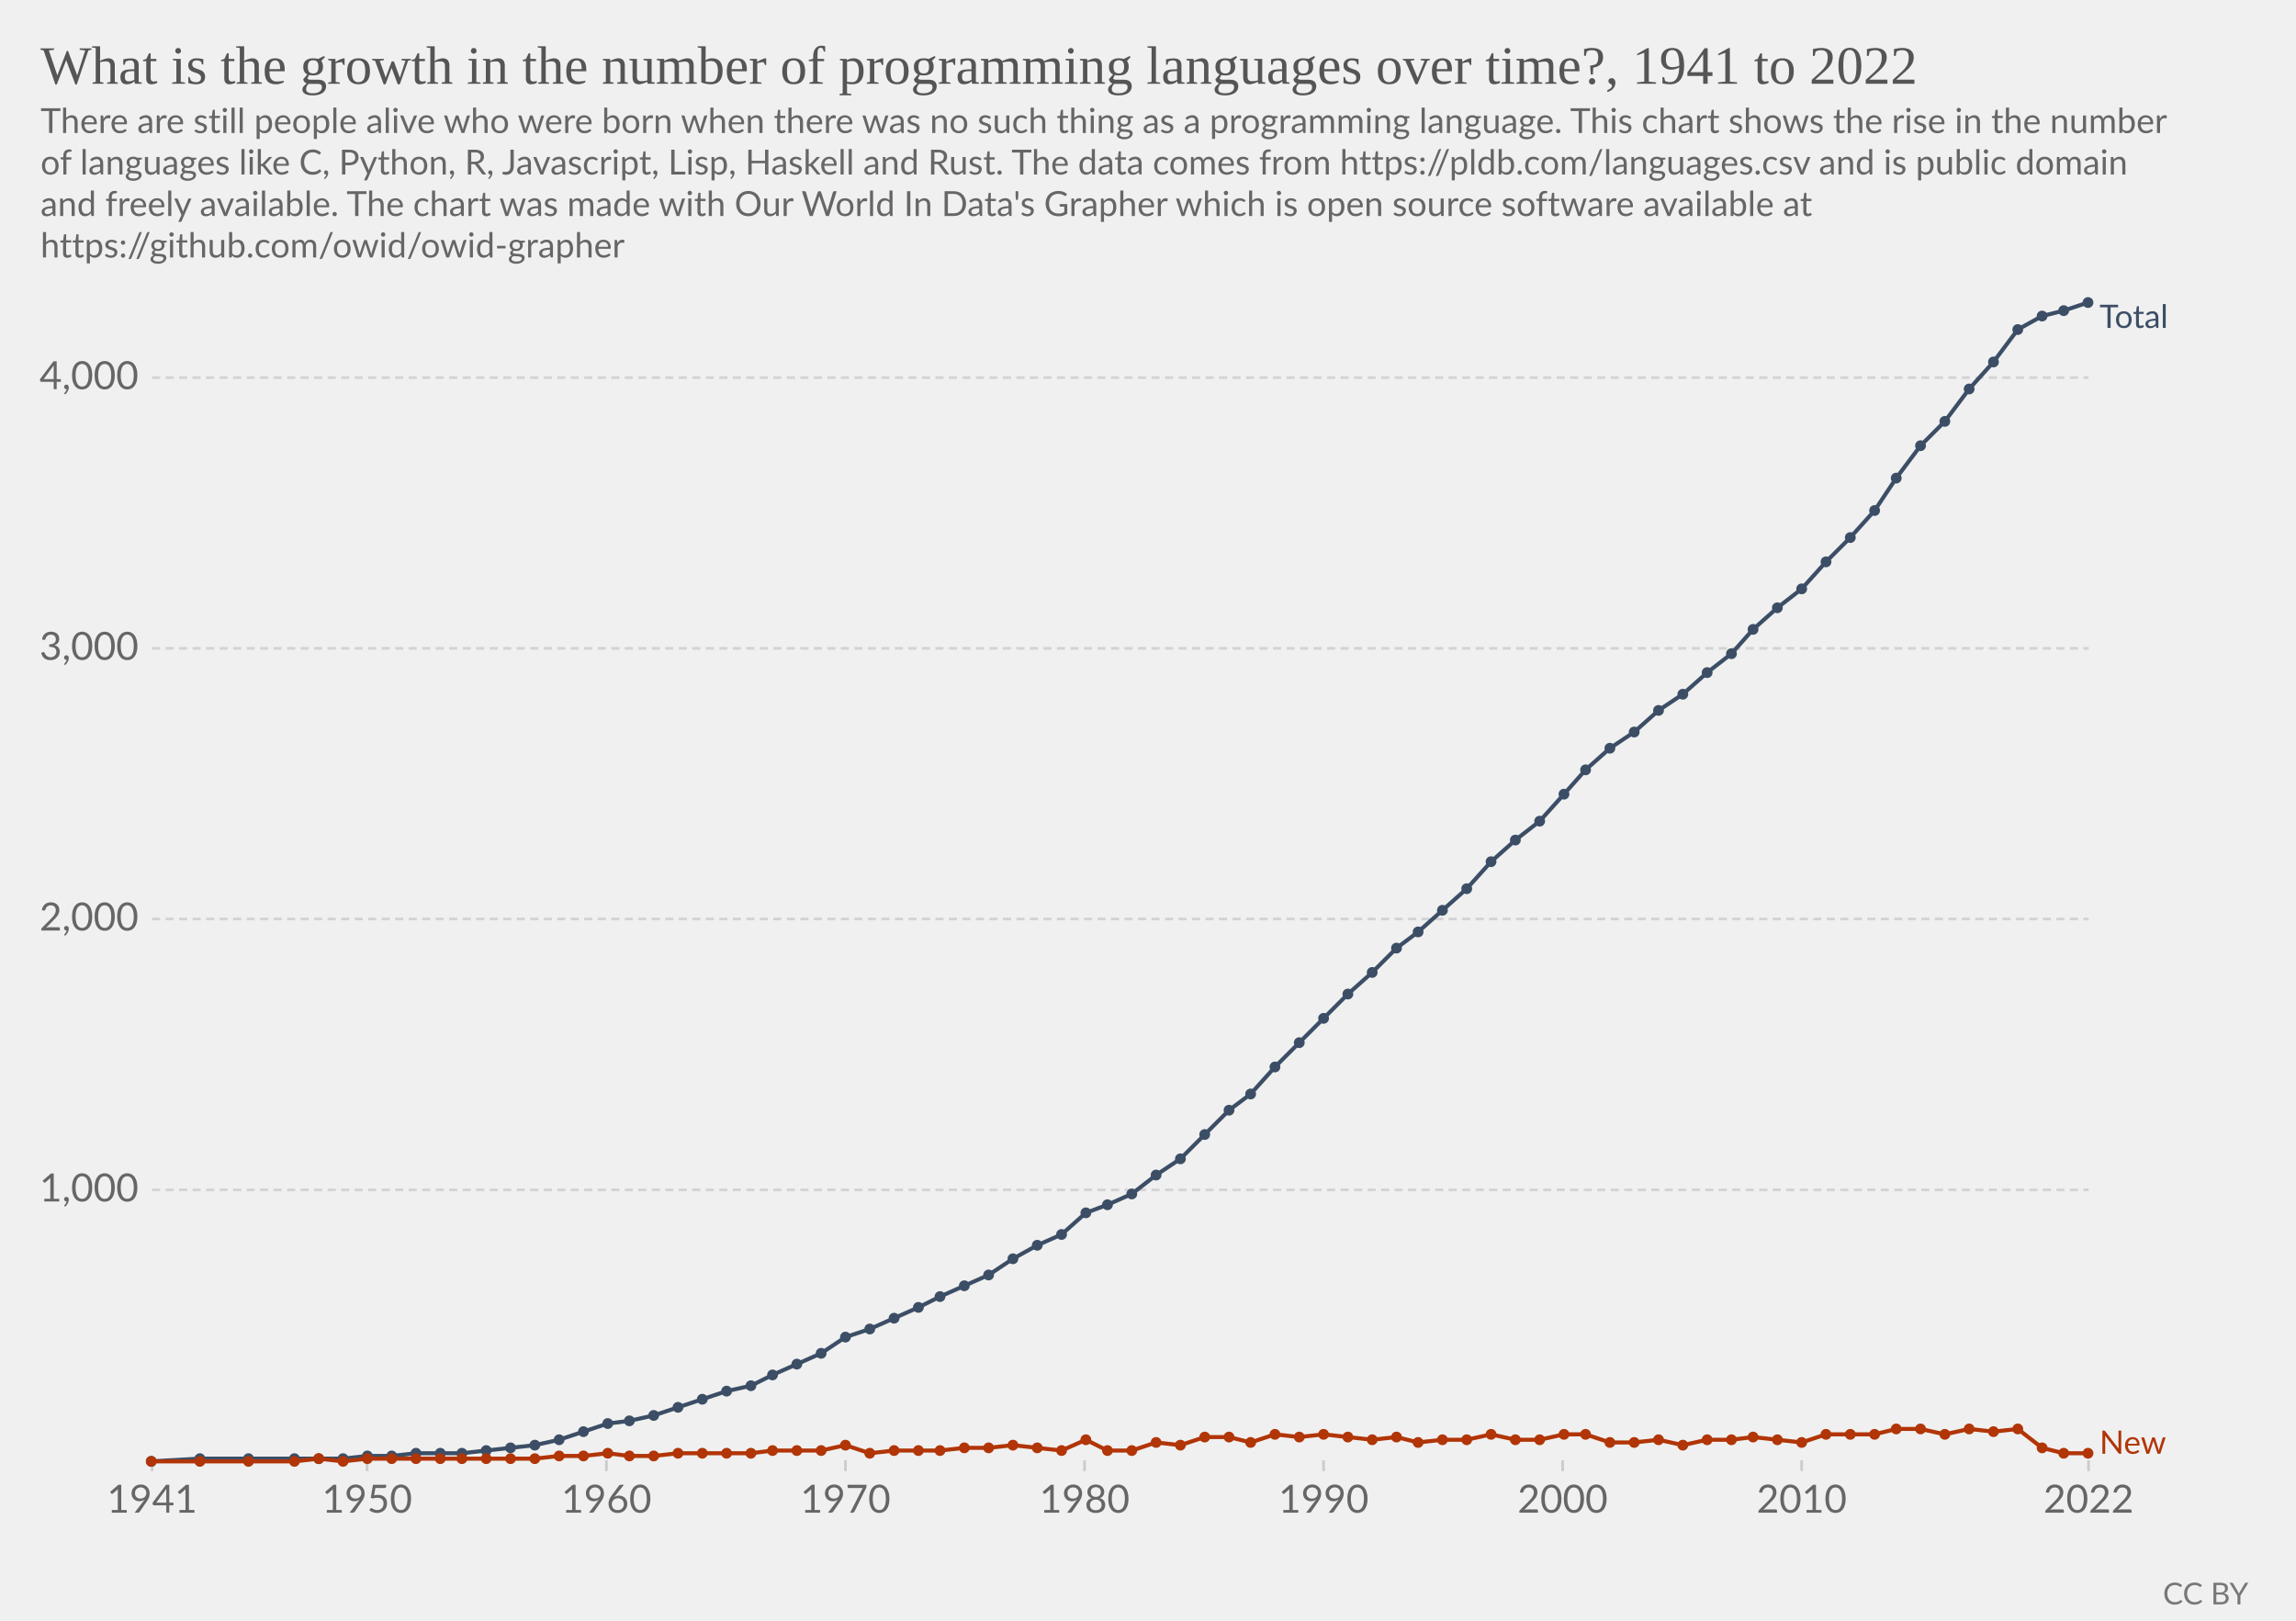
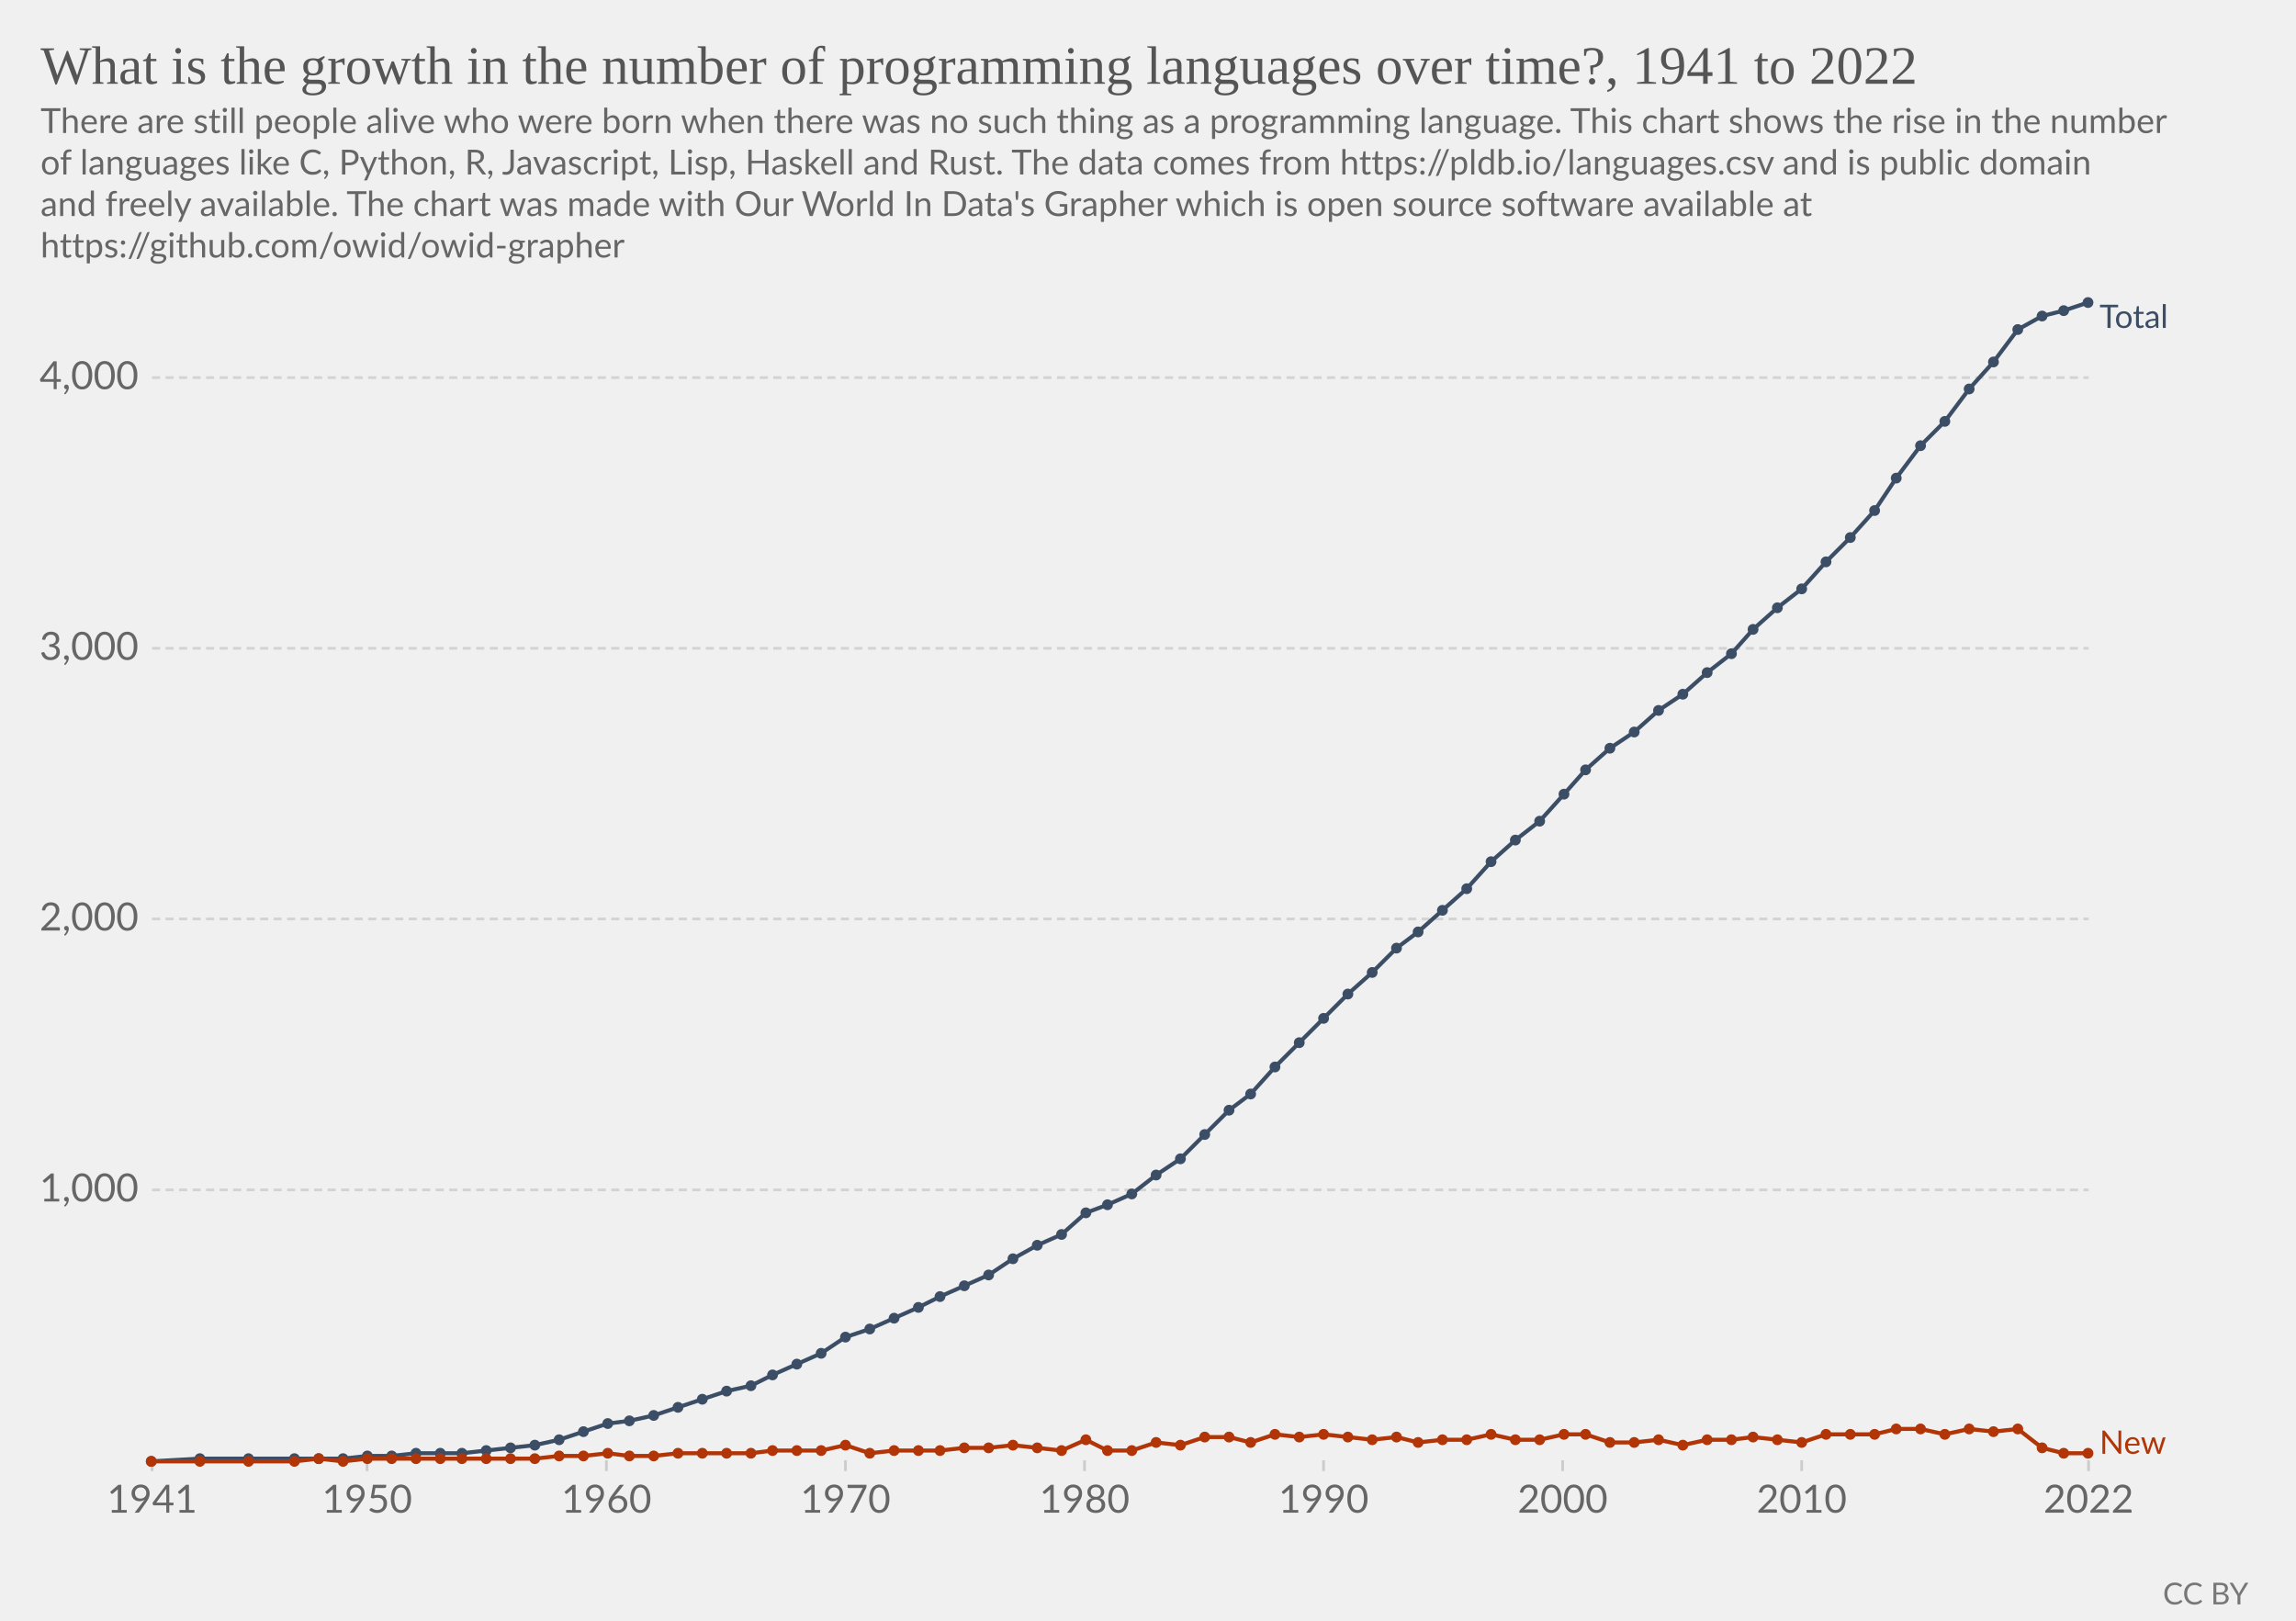
<svg xmlns="http://www.w3.org/2000/svg" version="1.1" style="font-family:Lato, 'Helvetica Neue', Helvetica, Arial, sans-serif;font-size:16px;background-color:white;text-rendering:optimizeLegibility;-webkit-font-smoothing:antialiased" width="850" height="600" viewBox="0 0 850 600">
  <g class="HeaderView">
    <a href="http://localhost:3030/explorers/new?patch=selection~World~New~Total" style="font-family:&quot;Playfair Display&quot;, Georgia, &quot;Times New Roman&quot;, serif" target="_blank" rel="noopener">
      <text font-size="20.00" x="15.0" y="31.0" fill="#555">
        <tspan x="15" y="31">What is the growth in the number of programming languages over time?, 1941 to 2022</tspan>
      </text>
    </a>
    <text font-size="12.80" x="15.0" y="49.2" fill="#666">
      <tspan x="15" y="49.24">There are still people alive who were born when there was no such thing as a programming language. This chart shows the rise in the number</tspan>
-       <tspan x="15" y="64.6">of languages like C, Python, R, Javascript, Lisp, Haskell and Rust. The data comes from https://pldb.com/languages.csv and is public domain</tspan>
+       <tspan x="15" y="64.6">of languages like C, Python, R, Javascript, Lisp, Haskell and Rust. The data comes from https://pldb.io/languages.csv and is public domain</tspan>
      <tspan x="15" y="79.96">and freely available. The chart was made with Our World In Data's Grapher which is open source software available at</tspan>
      <tspan x="15" y="95.32">https://github.com/owid/owid-grapher</tspan>
    </text>
  </g>
  <g class="LineChart">
    <defs>
      <clipPath id="boundsClip-13)">
        <rect x="46.288" y="93.8" width="830" height="896.4" />
      </clipPath>
    </defs>
    <g class="DualAxisView">
      <g class="HorizontalAxis">
        <line x1="56.3" y1="540.6" x2="56.3" y2="544.6" stroke="#ccc" />
        <line x1="135.9" y1="540.6" x2="135.9" y2="544.6" stroke="#ccc" />
        <line x1="224.5" y1="540.6" x2="224.5" y2="544.6" stroke="#ccc" />
        <line x1="313" y1="540.6" x2="313" y2="544.6" stroke="#ccc" />
        <line x1="401.5" y1="540.6" x2="401.5" y2="544.6" stroke="#ccc" />
        <line x1="490" y1="540.6" x2="490" y2="544.6" stroke="#ccc" />
        <line x1="578.5" y1="540.6" x2="578.5" y2="544.6" stroke="#ccc" />
        <line x1="667" y1="540.6" x2="667" y2="544.6" stroke="#ccc" />
        <line x1="773.2" y1="540.6" x2="773.2" y2="544.6" stroke="#ccc" />
        <text x="56.3" y="560" fill="#666" text-anchor="middle" font-size="14.4">1941</text>
        <text x="135.9" y="560" fill="#666" text-anchor="middle" font-size="14.4">1950</text>
        <text x="224.5" y="560" fill="#666" text-anchor="middle" font-size="14.4">1960</text>
        <text x="313" y="560" fill="#666" text-anchor="middle" font-size="14.4">1970</text>
        <text x="401.5" y="560" fill="#666" text-anchor="middle" font-size="14.4">1980</text>
        <text x="490" y="560" fill="#666" text-anchor="middle" font-size="14.4">1990</text>
        <text x="578.5" y="560" fill="#666" text-anchor="middle" font-size="14.4">2000</text>
        <text x="667" y="560" fill="#666" text-anchor="middle" font-size="14.4">2010</text>
        <text x="773.2" y="560" fill="#666" text-anchor="middle" font-size="14.4">2022</text>
      </g>
      <g class="VerticalAxis">
        <text x="51.29" y="440.5" fill="#666" dominant-baseline="middle" text-anchor="end" font-size="14.4">1,000</text>
        <text x="51.29" y="340.2" fill="#666" dominant-baseline="middle" text-anchor="end" font-size="14.4">2,000</text>
        <text x="51.29" y="240" fill="#666" dominant-baseline="middle" text-anchor="end" font-size="14.4">3,000</text>
        <text x="51.29" y="139.8" fill="#666" dominant-baseline="middle" text-anchor="end" font-size="14.4">4,000</text>
      </g>
      <g class="AxisGridLines horizontalLines">
        <line x1="56.29" y1="440.5" x2="773.24" y2="440.5" stroke="#d3d3d3" stroke-dasharray="3,2" />
        <line x1="56.29" y1="340.2" x2="773.24" y2="340.2" stroke="#d3d3d3" stroke-dasharray="3,2" />
        <line x1="56.29" y1="240" x2="773.24" y2="240" stroke="#d3d3d3" stroke-dasharray="3,2" />
        <line x1="56.29" y1="139.8" x2="773.24" y2="139.8" stroke="#d3d3d3" stroke-dasharray="3,2" />
      </g>
    </g>
    <g clip-path="url(#boundsClip-13))">
      <g class="LineLabels" style="cursor:default">
        <g class="legendMark">
          <rect x="773.24" y="111.8" width="61.76" height="12" fill="#fff" opacity="0" />
          <text font-size="12.00" x="777.2" y="121.4" fill="#3C4E66">
            <tspan x="777.24" y="121.4">Total</tspan>
          </text>
        </g>
        <g class="legendMark">
          <rect x="773.24" y="528.6" width="59" height="12" fill="#fff" opacity="0" />
          <text font-size="12.00" x="777.2" y="538.2" fill="#B13507">
            <tspan x="777.24" y="538.2">New</tspan>
          </text>
        </g>
      </g>
      <g class="Lines">
        <rect x="56" y="112" width="717" height="429" fill="rgba(255,255,255,0)" opacity="0" />
        <g>
          <path stroke-linecap="round" stroke="#ddd" d="M56 541L74 540L92 540L109 540L118 540L127 540L136 539L145 539L154 538L163 538L171 538L180 537L189 536L198 535L207 533L216 530L225 527L233 526L242 524L251 521L260 518L269 515L278 513L286 509L295 505L304 501L313 495L322 492L331 488L340 484L348 480L357 476L366 472L375 466L384 461L393 457L402 449L410 446L419 442L428 435L437 429L446 420L455 411L463 405L472 395L481 386L490 377L499 368L508 360L517 351L525 345L534 337L543 329L552 319L561 311L570 304L579 294L587 285L596 277L605 271L614 263L623 257L632 249L641 242L649 233L658 225L667 218L676 208L685 199L694 189L702 177L711 165L720 156L729 144L738 134L747 122L756 117L764 115L773 112" fill="none" stroke-width="1" />
        </g>
        <g>
          <path stroke-linecap="round" stroke="#ddd" d="M56 541L74 541L92 541L109 541L118 540L127 541L136 540L145 540L154 540L163 540L171 540L180 540L189 540L198 540L207 539L216 539L225 538L233 539L242 539L251 538L260 538L269 538L278 538L286 537L295 537L304 537L313 535L322 538L331 537L340 537L348 537L357 536L366 536L375 535L384 536L393 537L402 533L410 537L419 537L428 534L437 535L446 532L455 532L463 534L472 531L481 532L490 531L499 532L508 533L517 532L525 534L534 533L543 533L552 531L561 533L570 533L579 531L587 531L596 534L605 534L614 533L623 535L632 533L641 533L649 532L658 533L667 534L676 531L685 531L694 531L702 529L711 529L720 531L729 529L738 530L747 529L756 536L764 538L773 538" fill="none" stroke-width="1" />
        </g>
        <g>
          <path stroke="#3C4E66" stroke-linecap="round" d="M56 541L74 540L92 540L109 540L118 540L127 540L136 539L145 539L154 538L163 538L171 538L180 537L189 536L198 535L207 533L216 530L225 527L233 526L242 524L251 521L260 518L269 515L278 513L286 509L295 505L304 501L313 495L322 492L331 488L340 484L348 480L357 476L366 472L375 466L384 461L393 457L402 449L410 446L419 442L428 435L437 429L446 420L455 411L463 405L472 395L481 386L490 377L499 368L508 360L517 351L525 345L534 337L543 329L552 319L561 311L570 304L579 294L587 285L596 277L605 271L614 263L623 257L632 249L641 242L649 233L658 225L667 218L676 208L685 199L694 189L702 177L711 165L720 156L729 144L738 134L747 122L756 117L764 115L773 112" fill="none" stroke-width="1.5" />
          <g fill="#3C4E66">
            <circle cx="56" cy="541" r="2" />
            <circle cx="74" cy="540" r="2" />
            <circle cx="92" cy="540" r="2" />
            <circle cx="109" cy="540" r="2" />
            <circle cx="118" cy="540" r="2" />
            <circle cx="127" cy="540" r="2" />
            <circle cx="136" cy="539" r="2" />
            <circle cx="145" cy="539" r="2" />
            <circle cx="154" cy="538" r="2" />
            <circle cx="163" cy="538" r="2" />
            <circle cx="171" cy="538" r="2" />
            <circle cx="180" cy="537" r="2" />
            <circle cx="189" cy="536" r="2" />
            <circle cx="198" cy="535" r="2" />
            <circle cx="207" cy="533" r="2" />
            <circle cx="216" cy="530" r="2" />
            <circle cx="225" cy="527" r="2" />
            <circle cx="233" cy="526" r="2" />
            <circle cx="242" cy="524" r="2" />
            <circle cx="251" cy="521" r="2" />
            <circle cx="260" cy="518" r="2" />
            <circle cx="269" cy="515" r="2" />
            <circle cx="278" cy="513" r="2" />
            <circle cx="286" cy="509" r="2" />
            <circle cx="295" cy="505" r="2" />
            <circle cx="304" cy="501" r="2" />
            <circle cx="313" cy="495" r="2" />
            <circle cx="322" cy="492" r="2" />
            <circle cx="331" cy="488" r="2" />
            <circle cx="340" cy="484" r="2" />
            <circle cx="348" cy="480" r="2" />
            <circle cx="357" cy="476" r="2" />
            <circle cx="366" cy="472" r="2" />
            <circle cx="375" cy="466" r="2" />
            <circle cx="384" cy="461" r="2" />
            <circle cx="393" cy="457" r="2" />
            <circle cx="402" cy="449" r="2" />
            <circle cx="410" cy="446" r="2" />
            <circle cx="419" cy="442" r="2" />
            <circle cx="428" cy="435" r="2" />
            <circle cx="437" cy="429" r="2" />
            <circle cx="446" cy="420" r="2" />
            <circle cx="455" cy="411" r="2" />
            <circle cx="463" cy="405" r="2" />
            <circle cx="472" cy="395" r="2" />
            <circle cx="481" cy="386" r="2" />
            <circle cx="490" cy="377" r="2" />
            <circle cx="499" cy="368" r="2" />
            <circle cx="508" cy="360" r="2" />
            <circle cx="517" cy="351" r="2" />
            <circle cx="525" cy="345" r="2" />
            <circle cx="534" cy="337" r="2" />
            <circle cx="543" cy="329" r="2" />
            <circle cx="552" cy="319" r="2" />
            <circle cx="561" cy="311" r="2" />
            <circle cx="570" cy="304" r="2" />
            <circle cx="579" cy="294" r="2" />
            <circle cx="587" cy="285" r="2" />
            <circle cx="596" cy="277" r="2" />
            <circle cx="605" cy="271" r="2" />
            <circle cx="614" cy="263" r="2" />
            <circle cx="623" cy="257" r="2" />
            <circle cx="632" cy="249" r="2" />
            <circle cx="641" cy="242" r="2" />
            <circle cx="649" cy="233" r="2" />
            <circle cx="658" cy="225" r="2" />
            <circle cx="667" cy="218" r="2" />
            <circle cx="676" cy="208" r="2" />
            <circle cx="685" cy="199" r="2" />
            <circle cx="694" cy="189" r="2" />
            <circle cx="702" cy="177" r="2" />
            <circle cx="711" cy="165" r="2" />
            <circle cx="720" cy="156" r="2" />
            <circle cx="729" cy="144" r="2" />
            <circle cx="738" cy="134" r="2" />
            <circle cx="747" cy="122" r="2" />
            <circle cx="756" cy="117" r="2" />
            <circle cx="764" cy="115" r="2" />
            <circle cx="773" cy="112" r="2" />
          </g>
        </g>
        <g>
          <path stroke="#B13507" stroke-linecap="round" d="M56 541L74 541L92 541L109 541L118 540L127 541L136 540L145 540L154 540L163 540L171 540L180 540L189 540L198 540L207 539L216 539L225 538L233 539L242 539L251 538L260 538L269 538L278 538L286 537L295 537L304 537L313 535L322 538L331 537L340 537L348 537L357 536L366 536L375 535L384 536L393 537L402 533L410 537L419 537L428 534L437 535L446 532L455 532L463 534L472 531L481 532L490 531L499 532L508 533L517 532L525 534L534 533L543 533L552 531L561 533L570 533L579 531L587 531L596 534L605 534L614 533L623 535L632 533L641 533L649 532L658 533L667 534L676 531L685 531L694 531L702 529L711 529L720 531L729 529L738 530L747 529L756 536L764 538L773 538" fill="none" stroke-width="1.5" />
          <g fill="#B13507">
            <circle cx="56" cy="541" r="2" />
            <circle cx="74" cy="541" r="2" />
            <circle cx="92" cy="541" r="2" />
            <circle cx="109" cy="541" r="2" />
            <circle cx="118" cy="540" r="2" />
            <circle cx="127" cy="541" r="2" />
            <circle cx="136" cy="540" r="2" />
            <circle cx="145" cy="540" r="2" />
            <circle cx="154" cy="540" r="2" />
            <circle cx="163" cy="540" r="2" />
            <circle cx="171" cy="540" r="2" />
            <circle cx="180" cy="540" r="2" />
            <circle cx="189" cy="540" r="2" />
            <circle cx="198" cy="540" r="2" />
            <circle cx="207" cy="539" r="2" />
            <circle cx="216" cy="539" r="2" />
            <circle cx="225" cy="538" r="2" />
            <circle cx="233" cy="539" r="2" />
            <circle cx="242" cy="539" r="2" />
            <circle cx="251" cy="538" r="2" />
            <circle cx="260" cy="538" r="2" />
            <circle cx="269" cy="538" r="2" />
            <circle cx="278" cy="538" r="2" />
            <circle cx="286" cy="537" r="2" />
            <circle cx="295" cy="537" r="2" />
            <circle cx="304" cy="537" r="2" />
            <circle cx="313" cy="535" r="2" />
            <circle cx="322" cy="538" r="2" />
            <circle cx="331" cy="537" r="2" />
            <circle cx="340" cy="537" r="2" />
            <circle cx="348" cy="537" r="2" />
            <circle cx="357" cy="536" r="2" />
            <circle cx="366" cy="536" r="2" />
            <circle cx="375" cy="535" r="2" />
            <circle cx="384" cy="536" r="2" />
            <circle cx="393" cy="537" r="2" />
            <circle cx="402" cy="533" r="2" />
            <circle cx="410" cy="537" r="2" />
            <circle cx="419" cy="537" r="2" />
            <circle cx="428" cy="534" r="2" />
            <circle cx="437" cy="535" r="2" />
            <circle cx="446" cy="532" r="2" />
            <circle cx="455" cy="532" r="2" />
            <circle cx="463" cy="534" r="2" />
            <circle cx="472" cy="531" r="2" />
            <circle cx="481" cy="532" r="2" />
            <circle cx="490" cy="531" r="2" />
            <circle cx="499" cy="532" r="2" />
            <circle cx="508" cy="533" r="2" />
            <circle cx="517" cy="532" r="2" />
            <circle cx="525" cy="534" r="2" />
            <circle cx="534" cy="533" r="2" />
            <circle cx="543" cy="533" r="2" />
            <circle cx="552" cy="531" r="2" />
            <circle cx="561" cy="533" r="2" />
            <circle cx="570" cy="533" r="2" />
            <circle cx="579" cy="531" r="2" />
            <circle cx="587" cy="531" r="2" />
            <circle cx="596" cy="534" r="2" />
            <circle cx="605" cy="534" r="2" />
            <circle cx="614" cy="533" r="2" />
            <circle cx="623" cy="535" r="2" />
            <circle cx="632" cy="533" r="2" />
            <circle cx="641" cy="533" r="2" />
            <circle cx="649" cy="532" r="2" />
            <circle cx="658" cy="533" r="2" />
            <circle cx="667" cy="534" r="2" />
            <circle cx="676" cy="531" r="2" />
            <circle cx="685" cy="531" r="2" />
            <circle cx="694" cy="531" r="2" />
            <circle cx="702" cy="529" r="2" />
            <circle cx="711" cy="529" r="2" />
            <circle cx="720" cy="531" r="2" />
            <circle cx="729" cy="529" r="2" />
            <circle cx="738" cy="530" r="2" />
            <circle cx="747" cy="529" r="2" />
            <circle cx="756" cy="536" r="2" />
            <circle cx="764" cy="538" r="2" />
            <circle cx="773" cy="538" r="2" />
          </g>
        </g>
      </g>
    </g>
  </g>
  <g class="SourcesFooter" style="fill:#777">
    <g style="fill:#777" />
    <text font-size="11.20" x="800.7" y="594.0">
      <tspan x="800.728" y="593.96">
        <a style="fill: #777;" class="cclogo" href="http://creativecommons.org/licenses/by/4.0/deed.en_US" target="_blank">CC BY</a>
      </tspan>
    </text>
  </g>
</svg>
